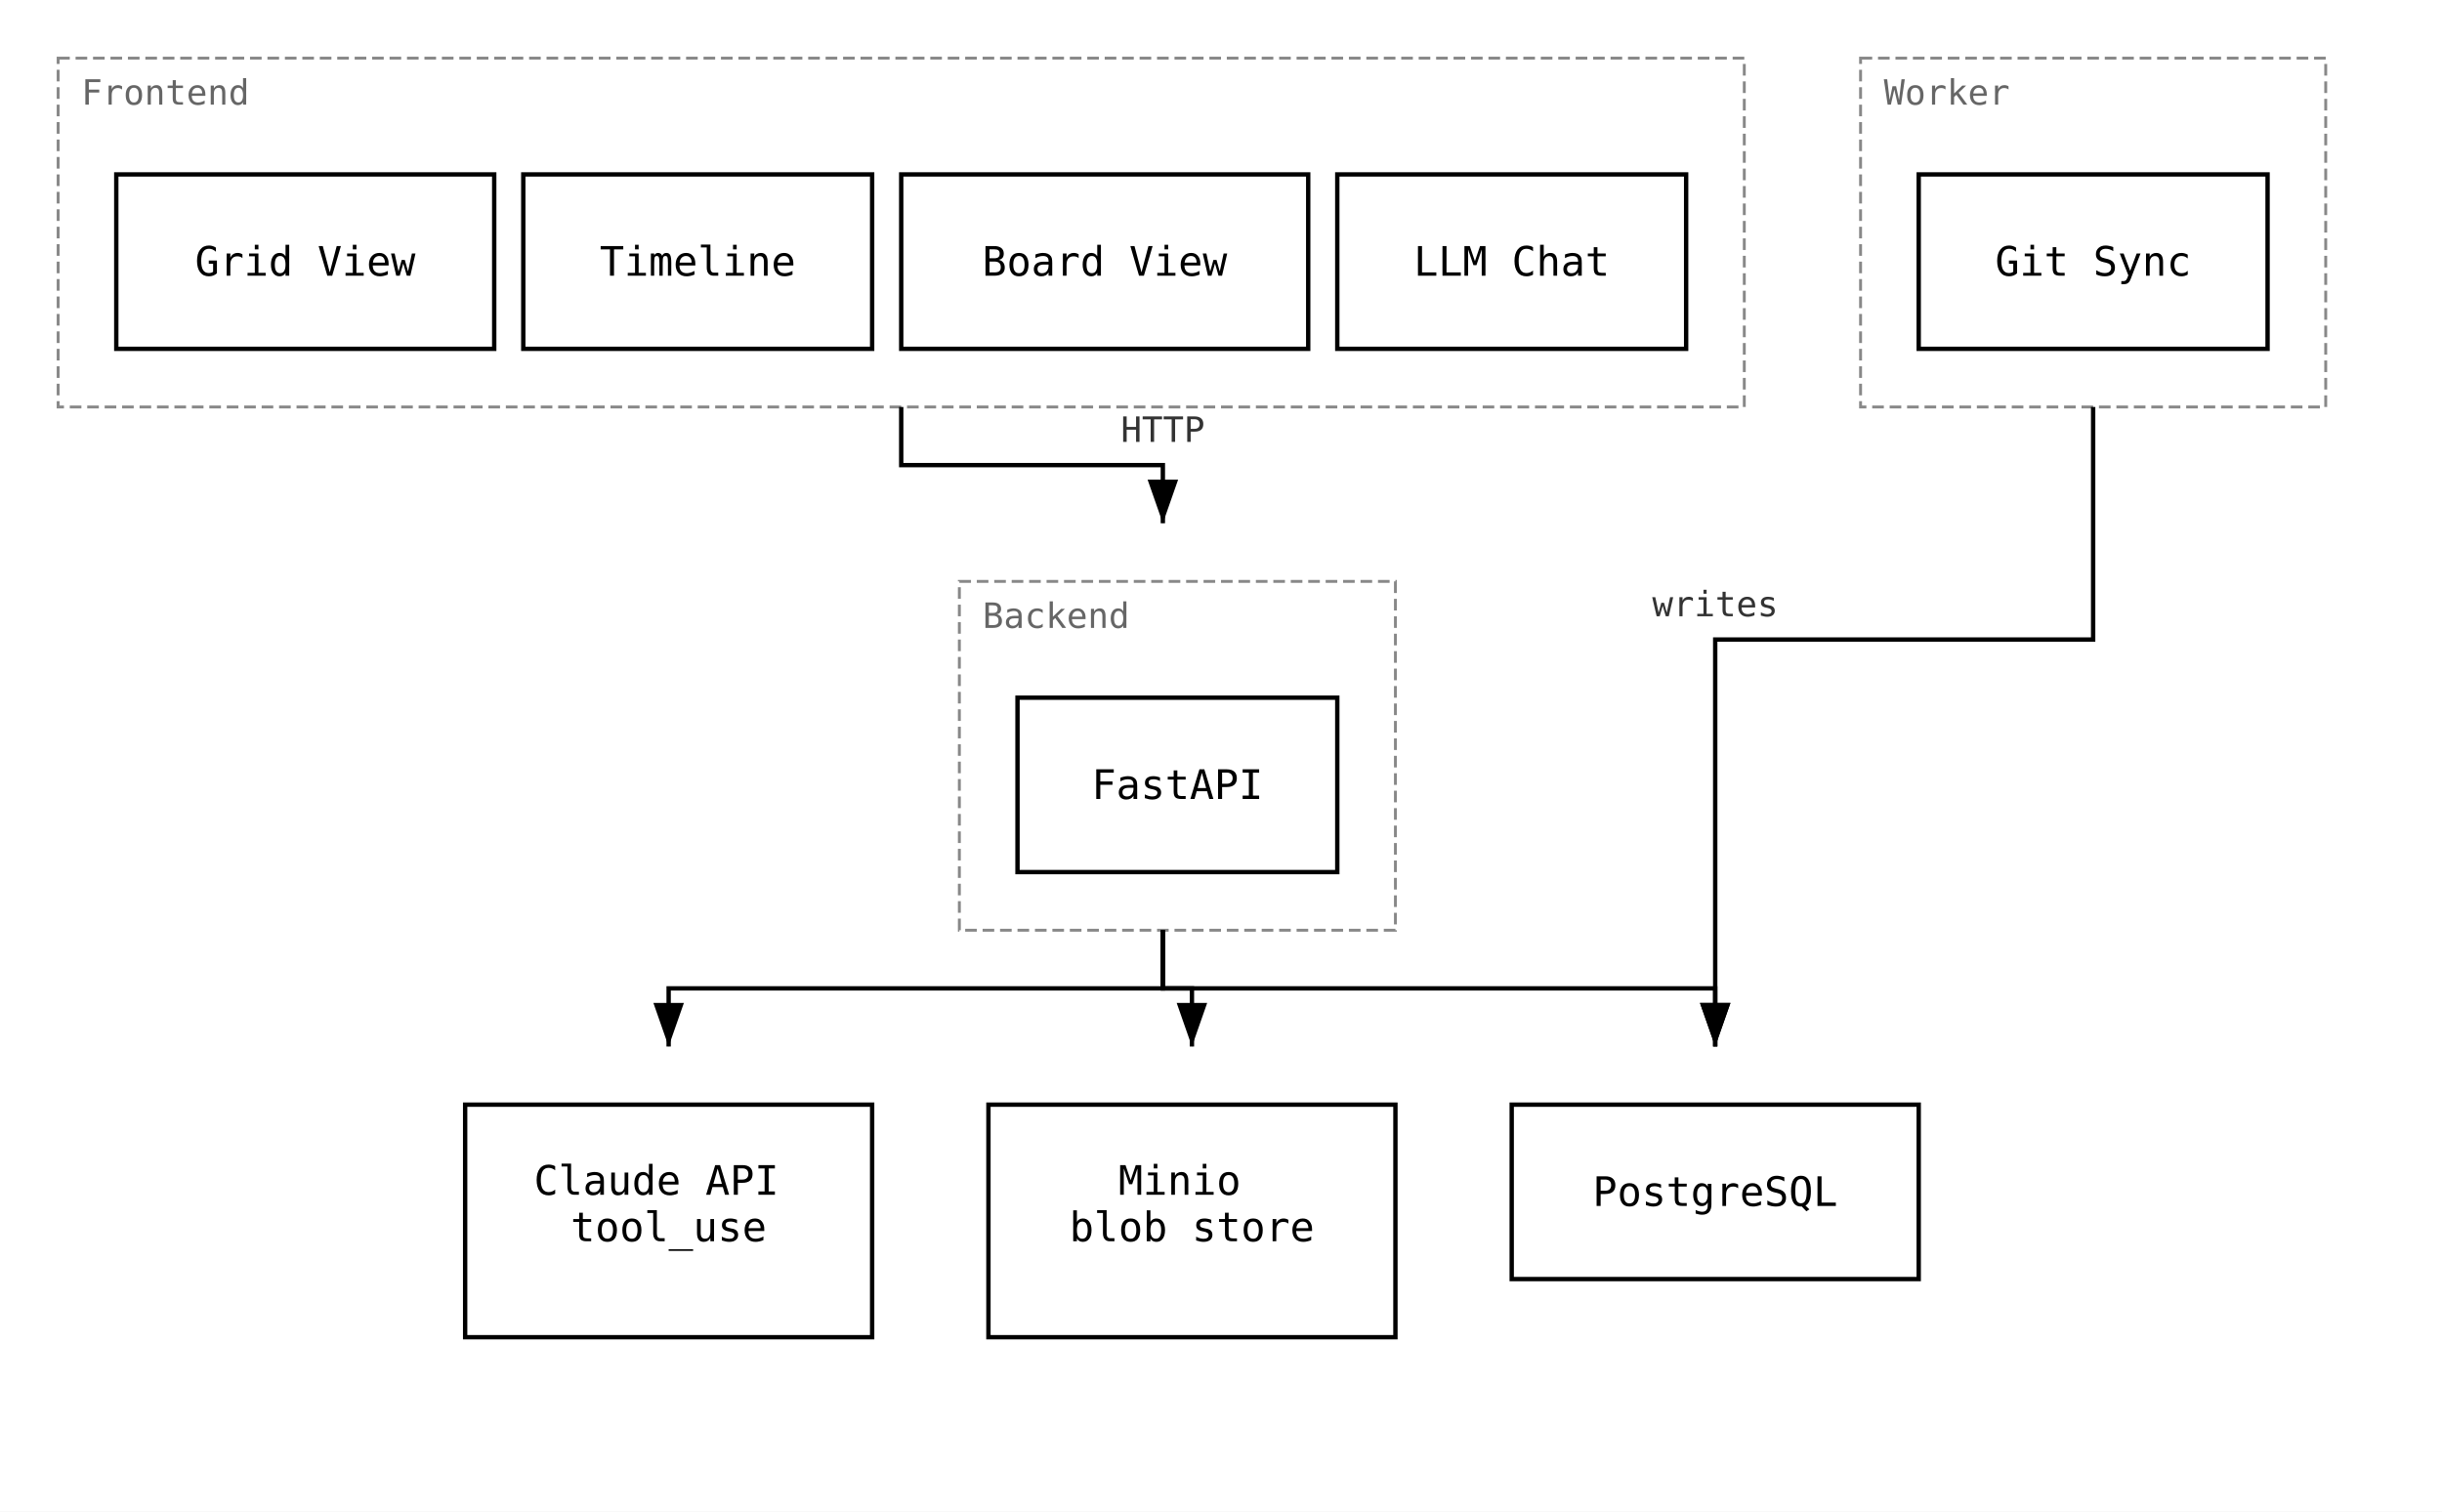
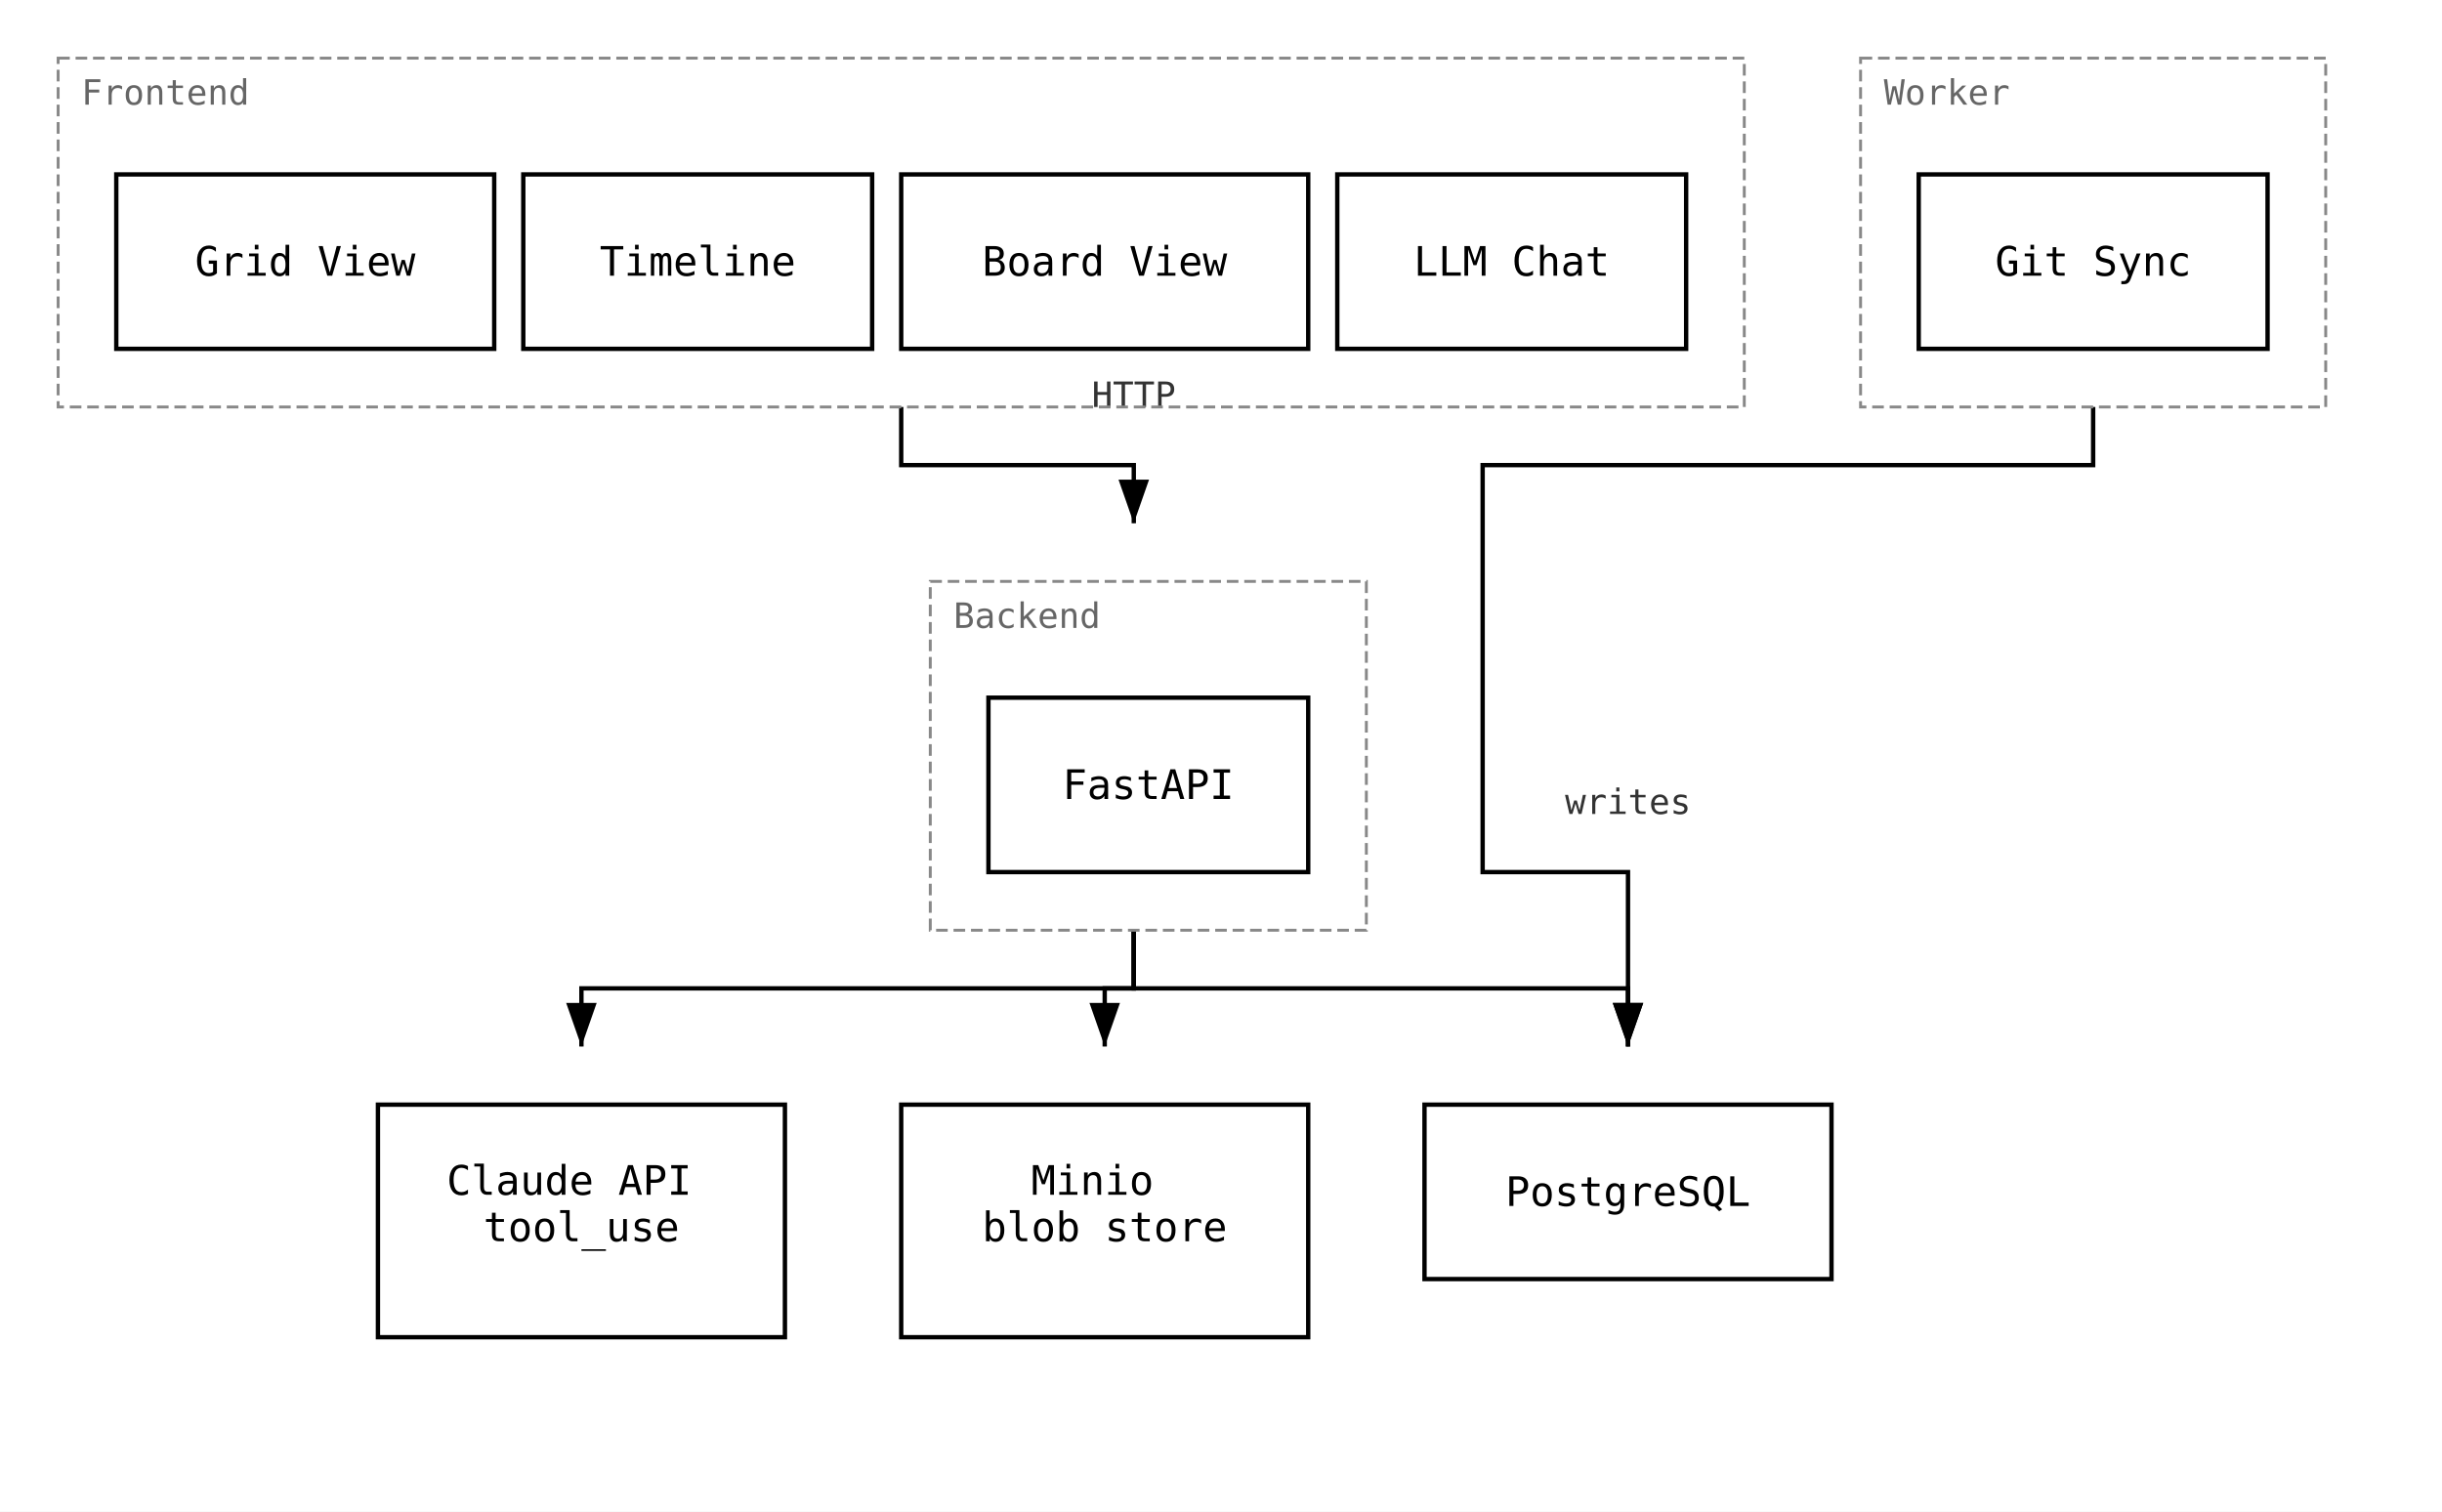
<svg xmlns="http://www.w3.org/2000/svg" width="840" height="520" viewBox="0 0 840 520">
  <defs>
    <marker id="arrowhead" markerWidth="10" markerHeight="7" refX="10" refY="3.5" orient="auto">
      <polygon points="0 0, 10 3.5, 0 7" fill="black" />
    </marker>
    <marker id="arrowhead-rev" markerWidth="10" markerHeight="7" refX="0" refY="3.5" orient="auto">
      <polygon points="10 0, 0 3.5, 10 7" fill="black" />
    </marker>
  </defs>
  <rect width="840" height="520" fill="white" />
+   <polyline points="310,140 310,160 390,160 390,180" fill="none" stroke="black" stroke-width="1.5" marker-end="url(#arrowhead)" />
+   <text x="390" y="140" text-anchor="middle" font-family="monospace" font-size="12" fill="#333">HTTP</text>
+   <polyline points="390,320 390,340 560,340 560,360" fill="none" stroke="black" stroke-width="1.5" marker-end="url(#arrowhead)" />
+   <polyline points="390,320 390,340 380,340 380,360" fill="none" stroke="black" stroke-width="1.5" marker-end="url(#arrowhead)" />
+   <polyline points="390,320 390,340 200,340 200,360" fill="none" stroke="black" stroke-width="1.5" marker-end="url(#arrowhead)" />
+   <polyline points="720,140 720,160 510,160 510,300 560,300 560,360" fill="none" stroke="black" stroke-width="1.5" marker-end="url(#arrowhead)" />
+   <text x="560" y="280" text-anchor="middle" font-family="monospace" font-size="12" fill="#333">writes</text>
  <rect x="20" y="20" width="580" height="120" fill="none" stroke="#888" stroke-width="1" stroke-dasharray="4 2" />
  <text x="28" y="36" font-family="monospace" font-size="12" fill="#666">Frontend</text>
  <rect x="640" y="20" width="160" height="120" fill="none" stroke="#888" stroke-width="1" stroke-dasharray="4 2" />
  <text x="648" y="36" font-family="monospace" font-size="12" fill="#666">Worker</text>
-   <rect x="330" y="200" width="150" height="120" fill="none" stroke="#888" stroke-width="1" stroke-dasharray="4 2" />
-   <text x="338" y="216" font-family="monospace" font-size="12" fill="#666">Backend</text>
-   <polyline points="310,140 310,160 400,160 400,180" fill="none" stroke="black" stroke-width="1.5" marker-end="url(#arrowhead)" />
-   <text x="400" y="152" text-anchor="middle" font-family="monospace" font-size="12" fill="#333">HTTP</text>
-   <polyline points="400,320 400,340 590,340 590,360" fill="none" stroke="black" stroke-width="1.5" marker-end="url(#arrowhead)" />
-   <polyline points="400,320 400,340 410,340 410,360" fill="none" stroke="black" stroke-width="1.5" marker-end="url(#arrowhead)" />
-   <polyline points="400,320 400,340 230,340 230,360" fill="none" stroke="black" stroke-width="1.5" marker-end="url(#arrowhead)" />
-   <polyline points="720,140 720,220 590,220 590,360" fill="none" stroke="black" stroke-width="1.5" marker-end="url(#arrowhead)" />
-   <text x="590" y="212" text-anchor="middle" font-family="monospace" font-size="12" fill="#333">writes</text>
+   <rect x="320" y="200" width="150" height="120" fill="none" stroke="#888" stroke-width="1" stroke-dasharray="4 2" />
+   <text x="328" y="216" font-family="monospace" font-size="12" fill="#666">Backend</text>
  <rect x="40" y="60" width="130" height="60" rx="0" fill="white" stroke="black" stroke-width="1.5" />
  <text x="105" y="90" dominant-baseline="central" text-anchor="middle" font-family="monospace" font-size="14">Grid View</text>
  <rect x="180" y="60" width="120" height="60" rx="0" fill="white" stroke="black" stroke-width="1.5" />
  <text x="240" y="90" dominant-baseline="central" text-anchor="middle" font-family="monospace" font-size="14">Timeline</text>
  <rect x="310" y="60" width="140" height="60" rx="0" fill="white" stroke="black" stroke-width="1.5" />
  <text x="380" y="90" dominant-baseline="central" text-anchor="middle" font-family="monospace" font-size="14">Board View</text>
  <rect x="460" y="60" width="120" height="60" rx="0" fill="white" stroke="black" stroke-width="1.5" />
  <text x="520" y="90" dominant-baseline="central" text-anchor="middle" font-family="monospace" font-size="14">LLM Chat</text>
  <rect x="660" y="60" width="120" height="60" rx="0" fill="white" stroke="black" stroke-width="1.5" />
  <text x="720" y="90" dominant-baseline="central" text-anchor="middle" font-family="monospace" font-size="14">Git Sync</text>
-   <rect x="350" y="240" width="110" height="60" rx="0" fill="white" stroke="black" stroke-width="1.5" />
-   <text x="405" y="270" dominant-baseline="central" text-anchor="middle" font-family="monospace" font-size="14">FastAPI</text>
-   <rect x="160" y="380" width="140" height="80" rx="0" fill="white" stroke="black" stroke-width="1.5" />
+   <rect x="340" y="240" width="110" height="60" rx="0" fill="white" stroke="black" stroke-width="1.5" />
+   <text x="395" y="270" dominant-baseline="central" text-anchor="middle" font-family="monospace" font-size="14">FastAPI</text>
+   <rect x="130" y="380" width="140" height="80" rx="0" fill="white" stroke="black" stroke-width="1.5" />
  <text text-anchor="middle" font-family="monospace" font-size="14">
-     <tspan x="230" y="411">Claude API</tspan>
-     <tspan x="230" y="427">tool_use</tspan>
+     <tspan x="200" y="411">Claude API</tspan>
+     <tspan x="200" y="427">tool_use</tspan>
  </text>
-   <rect x="340" y="380" width="140" height="80" rx="0" fill="white" stroke="black" stroke-width="1.5" />
+   <rect x="310" y="380" width="140" height="80" rx="0" fill="white" stroke="black" stroke-width="1.5" />
  <text text-anchor="middle" font-family="monospace" font-size="14">
-     <tspan x="410" y="411">Minio</tspan>
-     <tspan x="410" y="427">blob store</tspan>
+     <tspan x="380" y="411">Minio</tspan>
+     <tspan x="380" y="427">blob store</tspan>
  </text>
-   <rect x="520" y="380" width="140" height="60" rx="0" fill="white" stroke="black" stroke-width="1.5" />
-   <text x="590" y="410" dominant-baseline="central" text-anchor="middle" font-family="monospace" font-size="14">PostgreSQL</text>
+   <rect x="490" y="380" width="140" height="60" rx="0" fill="white" stroke="black" stroke-width="1.5" />
+   <text x="560" y="410" dominant-baseline="central" text-anchor="middle" font-family="monospace" font-size="14">PostgreSQL</text>
</svg>
